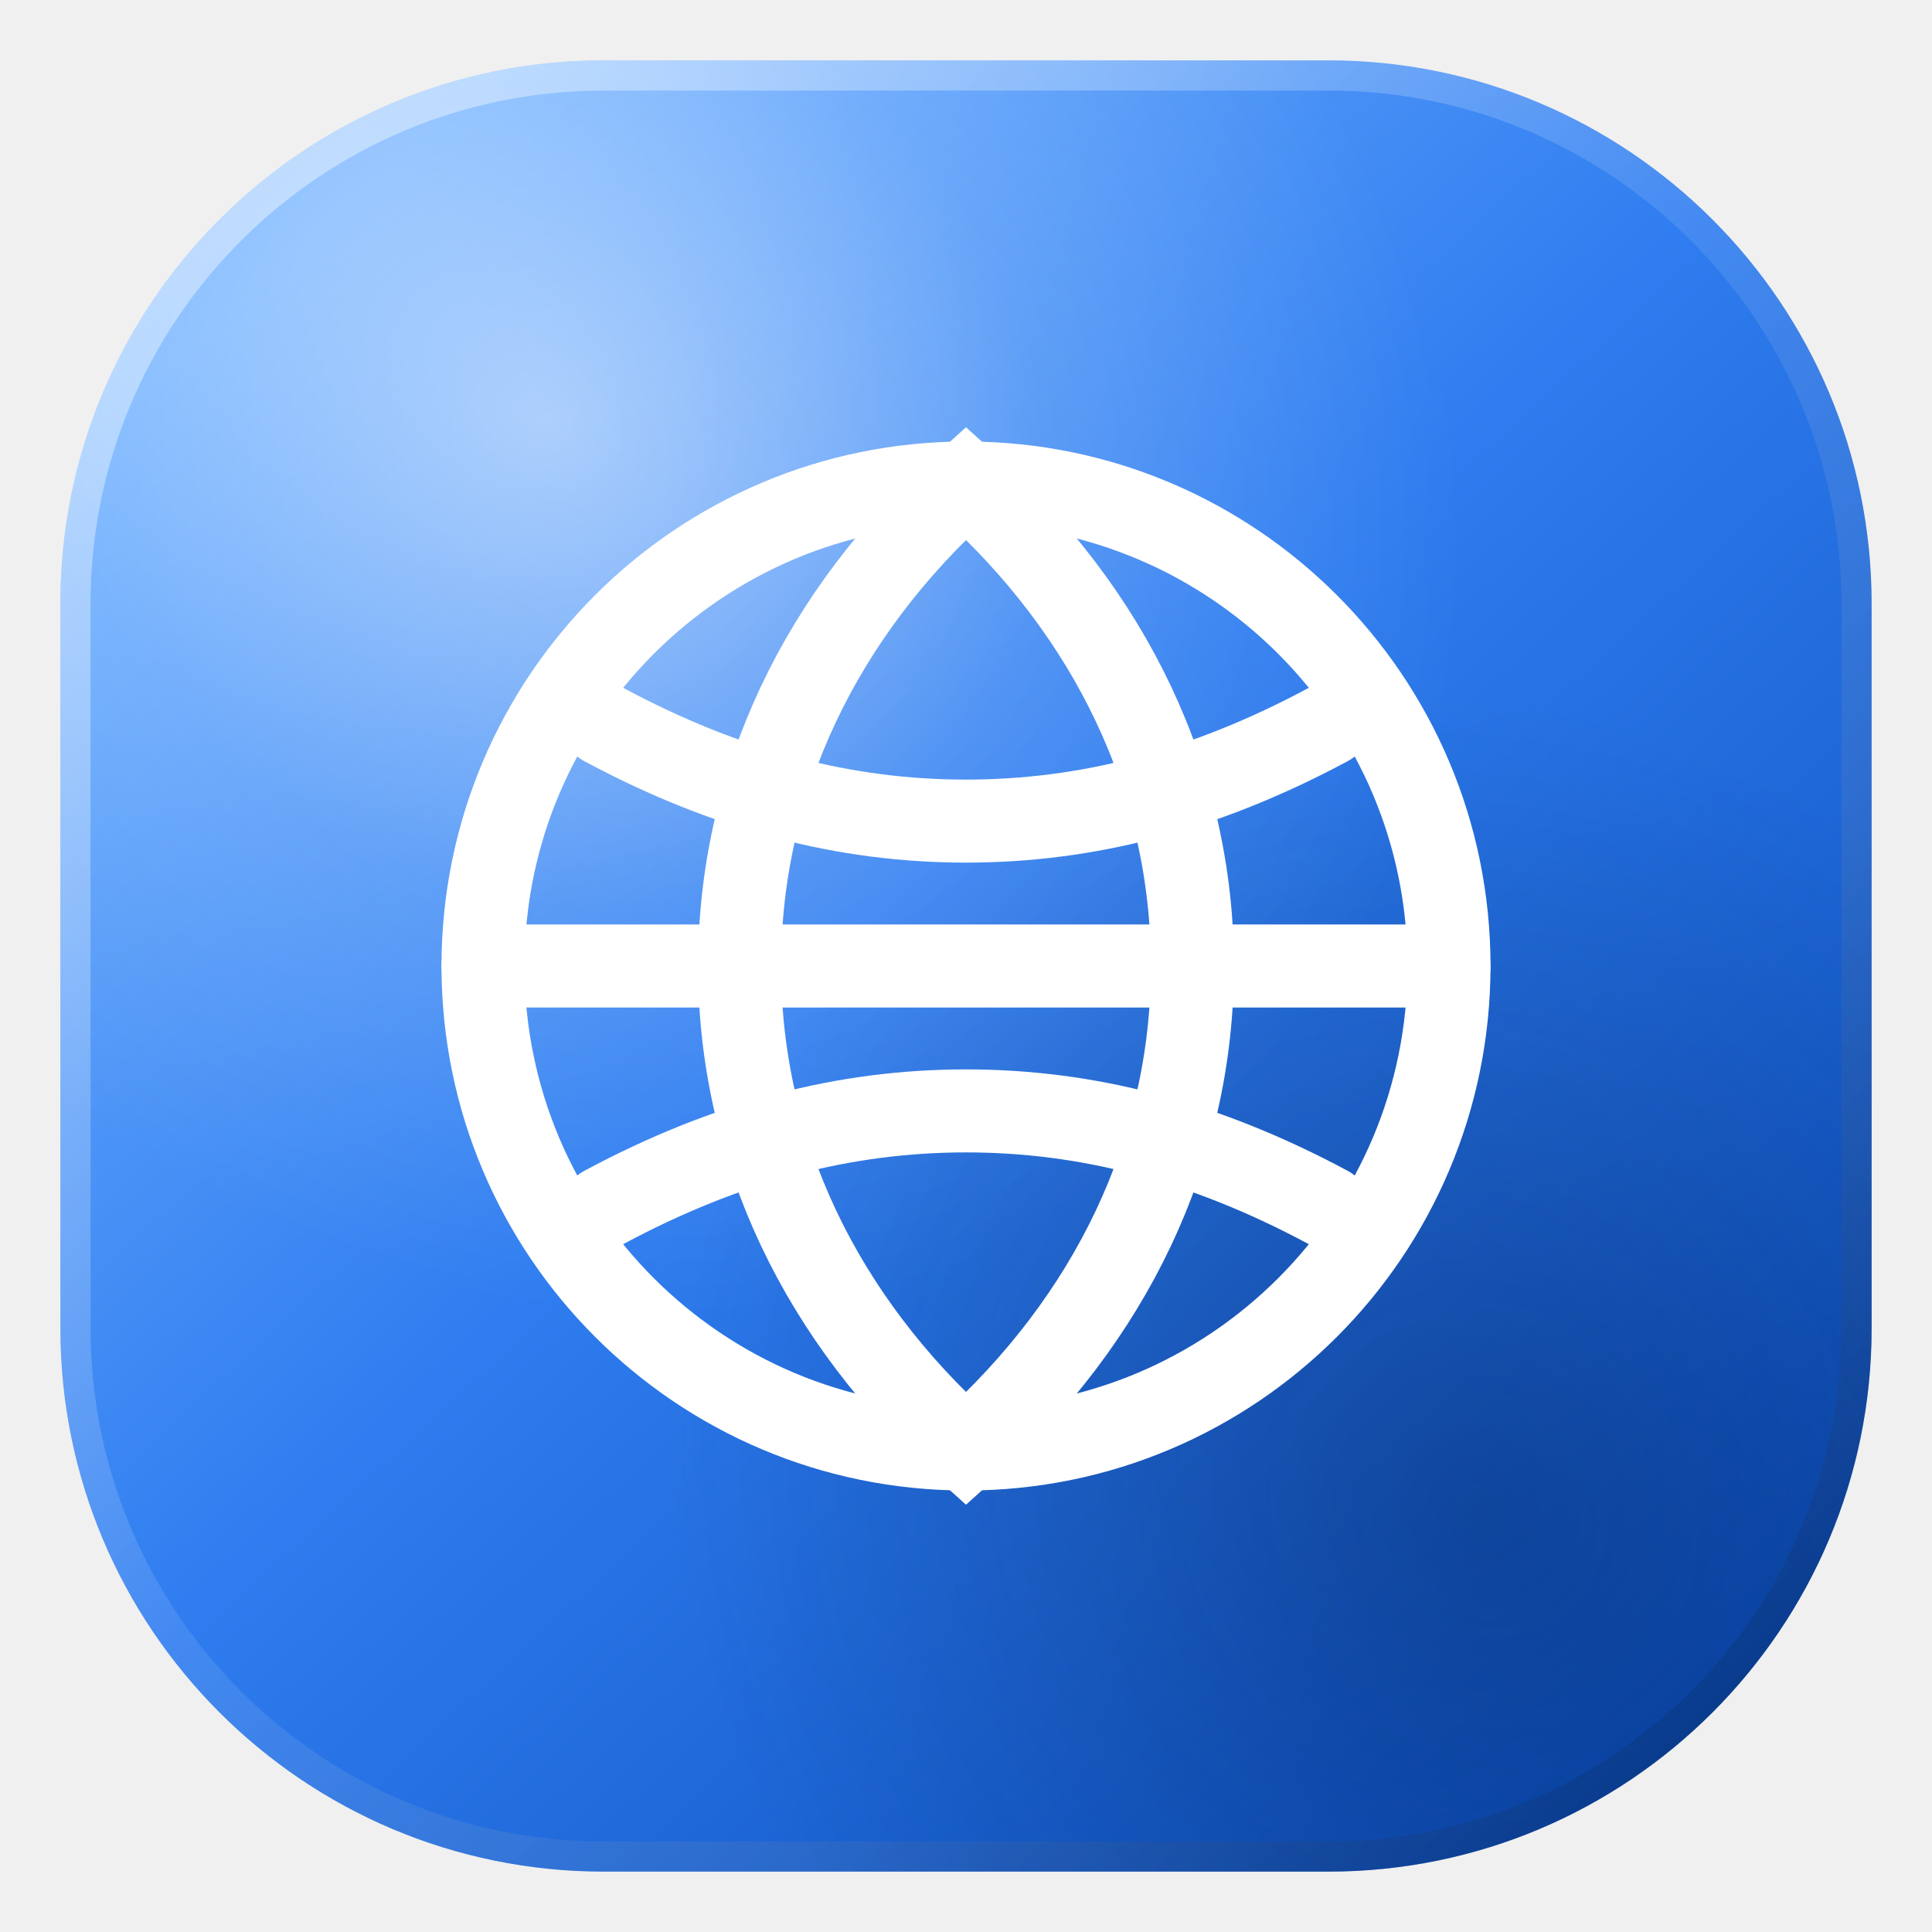
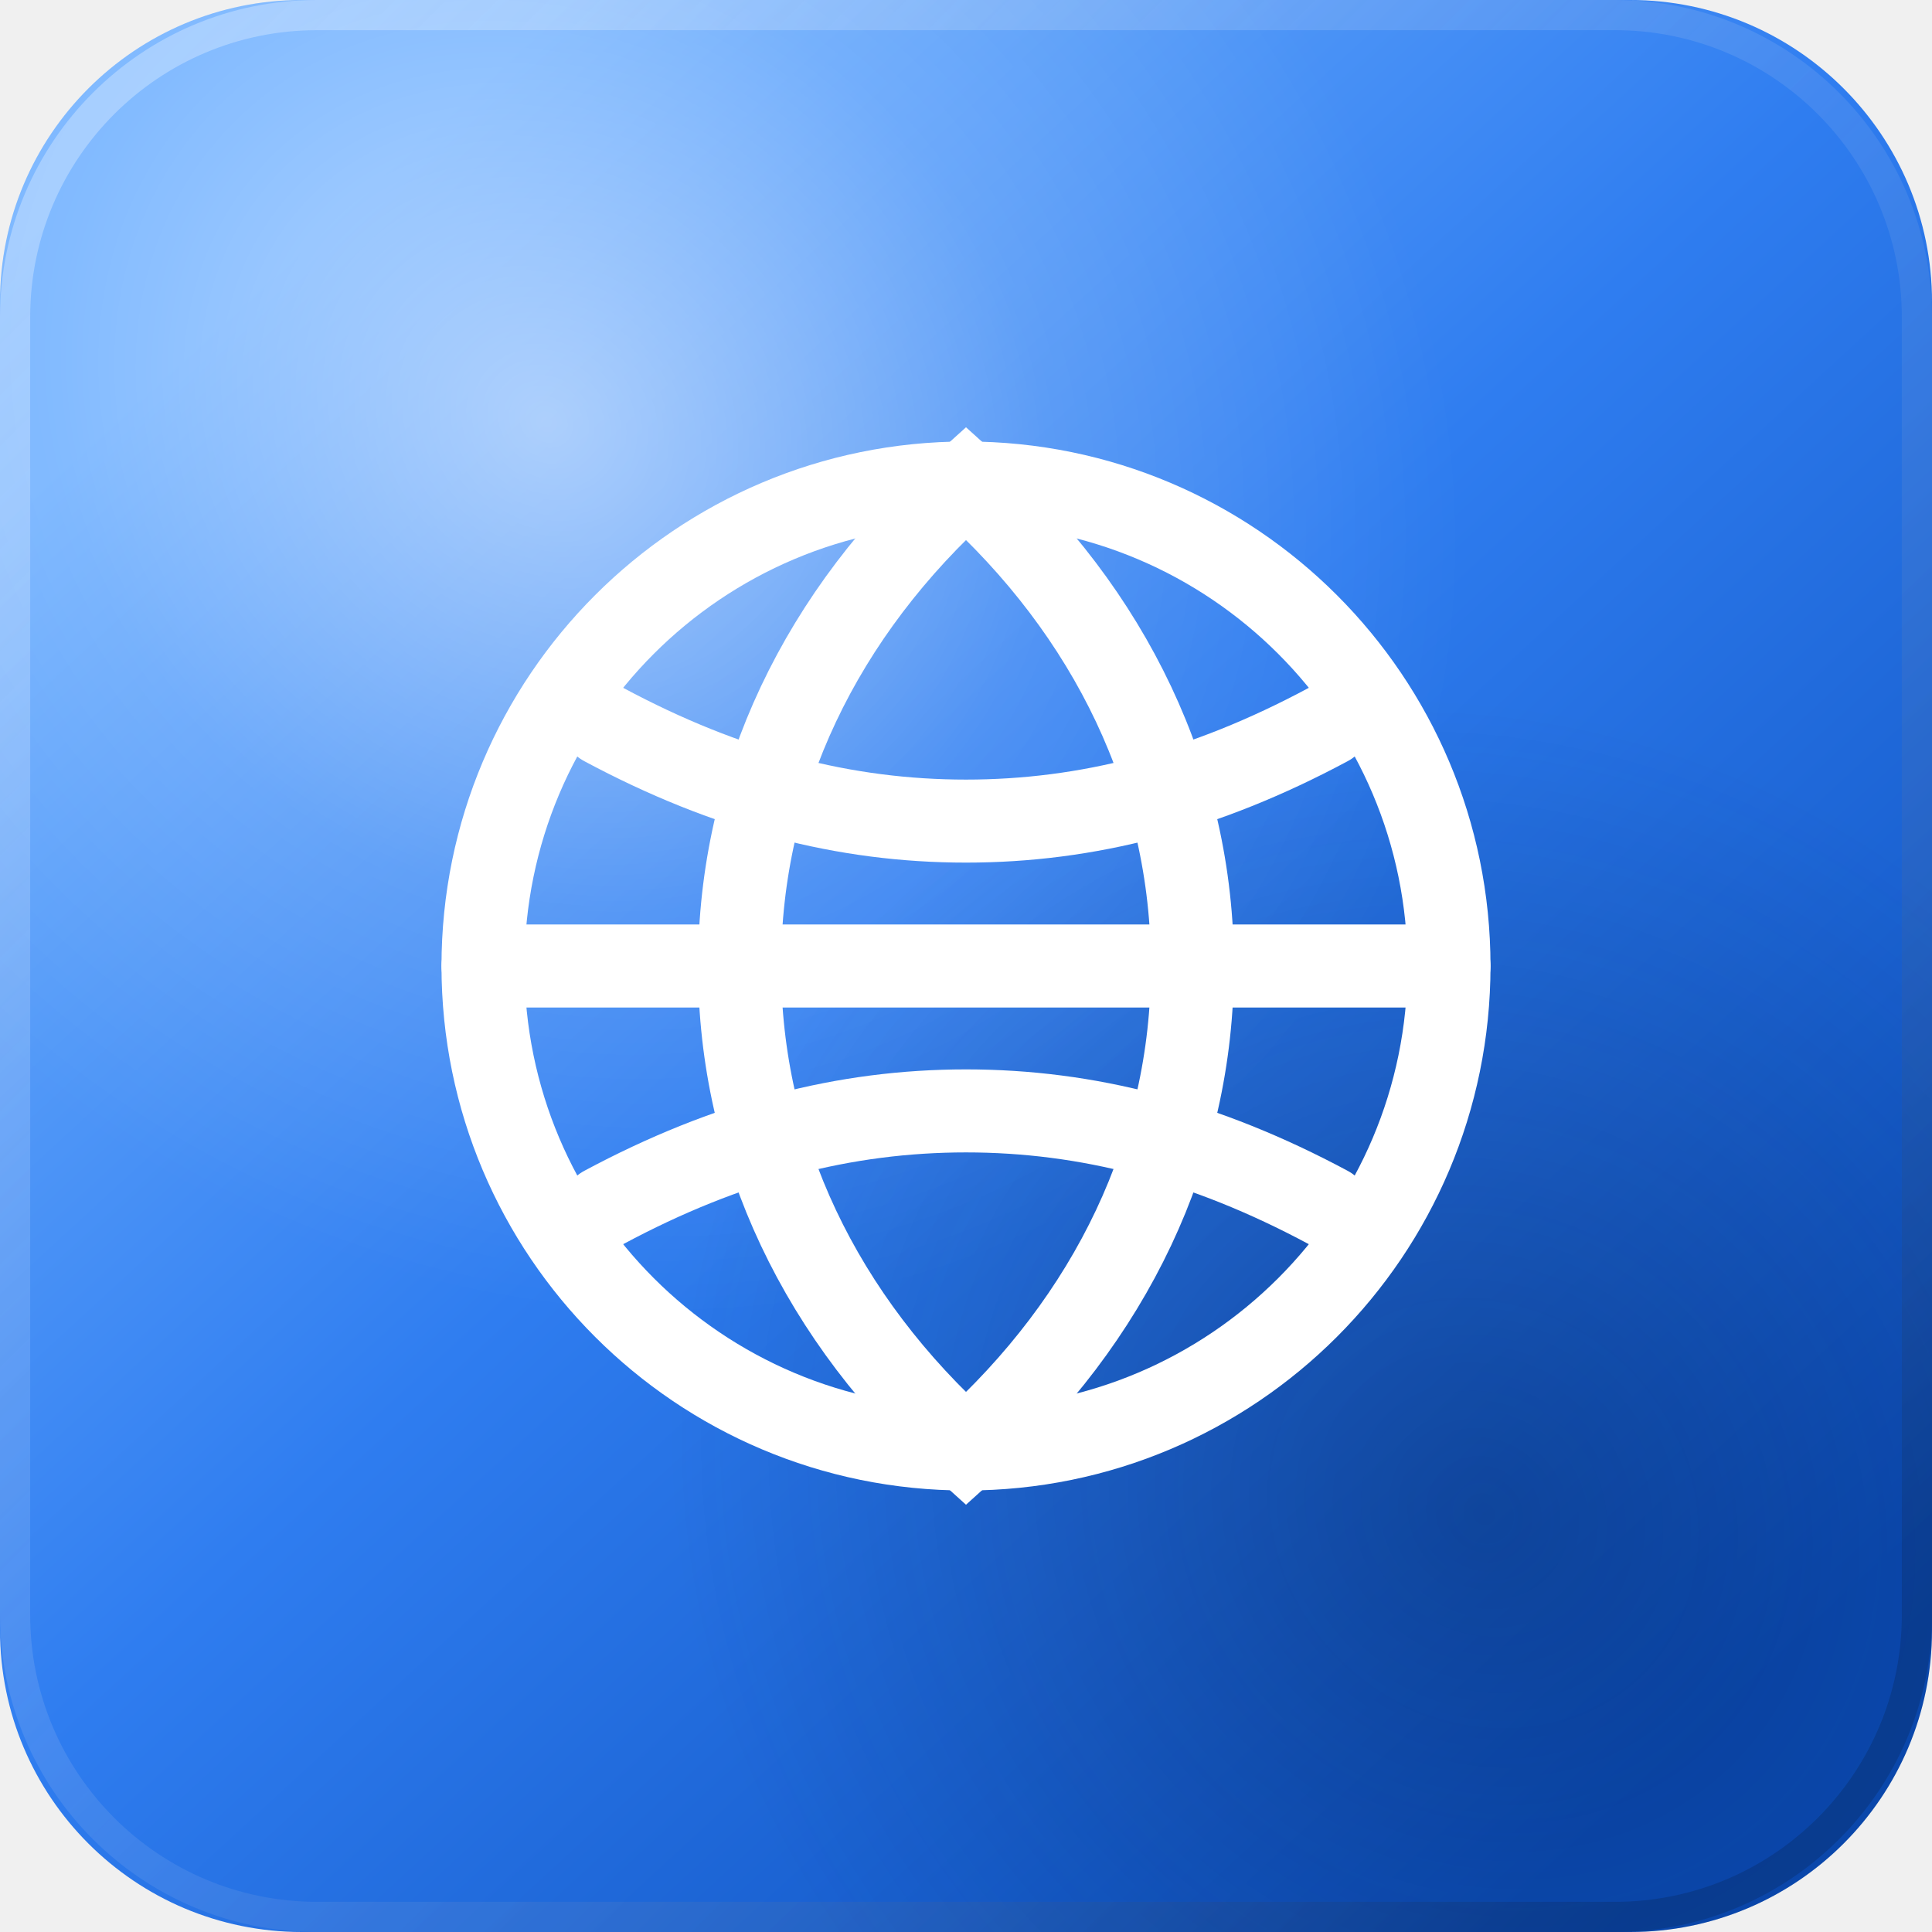
<svg xmlns="http://www.w3.org/2000/svg" viewBox="0 0 64 64">
  <defs>
    <linearGradient id="bg" x1="10" y1="8" x2="56" y2="58" gradientUnits="userSpaceOnUse">
      <stop offset="0" stop-color="#6fb0ff" />
      <stop offset="0.45" stop-color="#2f7df0" />
      <stop offset="1" stop-color="#0b4ebc" />
    </linearGradient>
    <radialGradient id="shine" cx="0" cy="0" r="1" gradientUnits="userSpaceOnUse" gradientTransform="translate(18 14) rotate(40) scale(32 28)">
      <stop offset="0" stop-color="#ffffff" stop-opacity="0.5" />
      <stop offset="0.55" stop-color="#ffffff" stop-opacity="0.13" />
      <stop offset="1" stop-color="#ffffff" stop-opacity="0" />
    </radialGradient>
    <radialGradient id="shade" cx="0" cy="0" r="1" gradientUnits="userSpaceOnUse" gradientTransform="translate(49 50) rotate(225) scale(28 26)">
      <stop offset="0" stop-color="#041a42" stop-opacity="0.34" />
      <stop offset="0.7" stop-color="#041a42" stop-opacity="0.1" />
      <stop offset="1" stop-color="#041a42" stop-opacity="0" />
    </radialGradient>
-     <linearGradient id="bevel" x1="8" y1="6" x2="56" y2="58" gradientUnits="userSpaceOnUse">
-       <stop offset="0" stop-color="#ffffff" stop-opacity="0.42" />
-       <stop offset="0.48" stop-color="#ffffff" stop-opacity="0.1" />
-       <stop offset="1" stop-color="#04193b" stop-opacity="0.2" />
+     <linearGradient id="border" x1="4" y1="4" x2="59" y2="59" gradientUnits="userSpaceOnUse">
+       <stop offset="0" stop-color="#ffffff" stop-opacity="0.3" />
+       <stop offset="0.55" stop-color="#9bb9ec" stop-opacity="0.16" />
+       <stop offset="1" stop-color="#031633" stop-opacity="0.22" />
    </linearGradient>
  </defs>
-   <rect x="4" y="5" width="56" height="54" rx="18" fill="#04192f" opacity="0.18" />
-   <rect x="2" y="2" width="60" height="60" rx="18" fill="url(#bg)" />
-   <rect x="2" y="2" width="60" height="60" rx="18" fill="url(#shine)" />
-   <rect x="2" y="2" width="60" height="60" rx="18" fill="url(#shade)" />
-   <rect x="2.5" y="2.5" width="59" height="59" rx="17.5" fill="none" stroke="url(#bevel)" stroke-width="1" />
+   <rect x="4" y="5" width="56" height="54" rx="10" fill="#04192f" opacity="0.18" />
+   <rect x="0" y="0" width="64" height="64" rx="10" fill="url(#bg)" />
+   <rect x="0" y="0" width="64" height="64" rx="10" fill="url(#shine)" />
+   <rect x="0" y="0" width="64" height="64" rx="10" fill="url(#shade)" />
+   <rect x="0.5" y="0.5" width="63" height="63" rx="10" fill="none" stroke="url(#border)" stroke-width="1" />
  <circle cx="32" cy="32" r="16" fill="none" stroke="#fff" stroke-linecap="round" stroke-width="2.75" />
  <path d="M16 32h32" fill="none" stroke="#fff" stroke-linecap="round" stroke-width="2.75" />
  <path d="M32 16c4.8 4.3 7.5 9.9 7.5 16S36.8 43.7 32 48c-4.8-4.3-7.5-9.9-7.5-16S27.2 20.3 32 16Z" fill="none" stroke="#fff" stroke-linecap="round" stroke-width="2.75" />
  <path d="M20 24c4.1 2.2 8 3.2 12 3.2S39.9 26.2 44 24" fill="none" stroke="#fff" stroke-linecap="round" stroke-width="2.75" />
  <path d="M20 40c4.1-2.2 8-3.2 12-3.2s7.9 1 12 3.2" fill="none" stroke="#fff" stroke-linecap="round" stroke-width="2.75" />
</svg>
